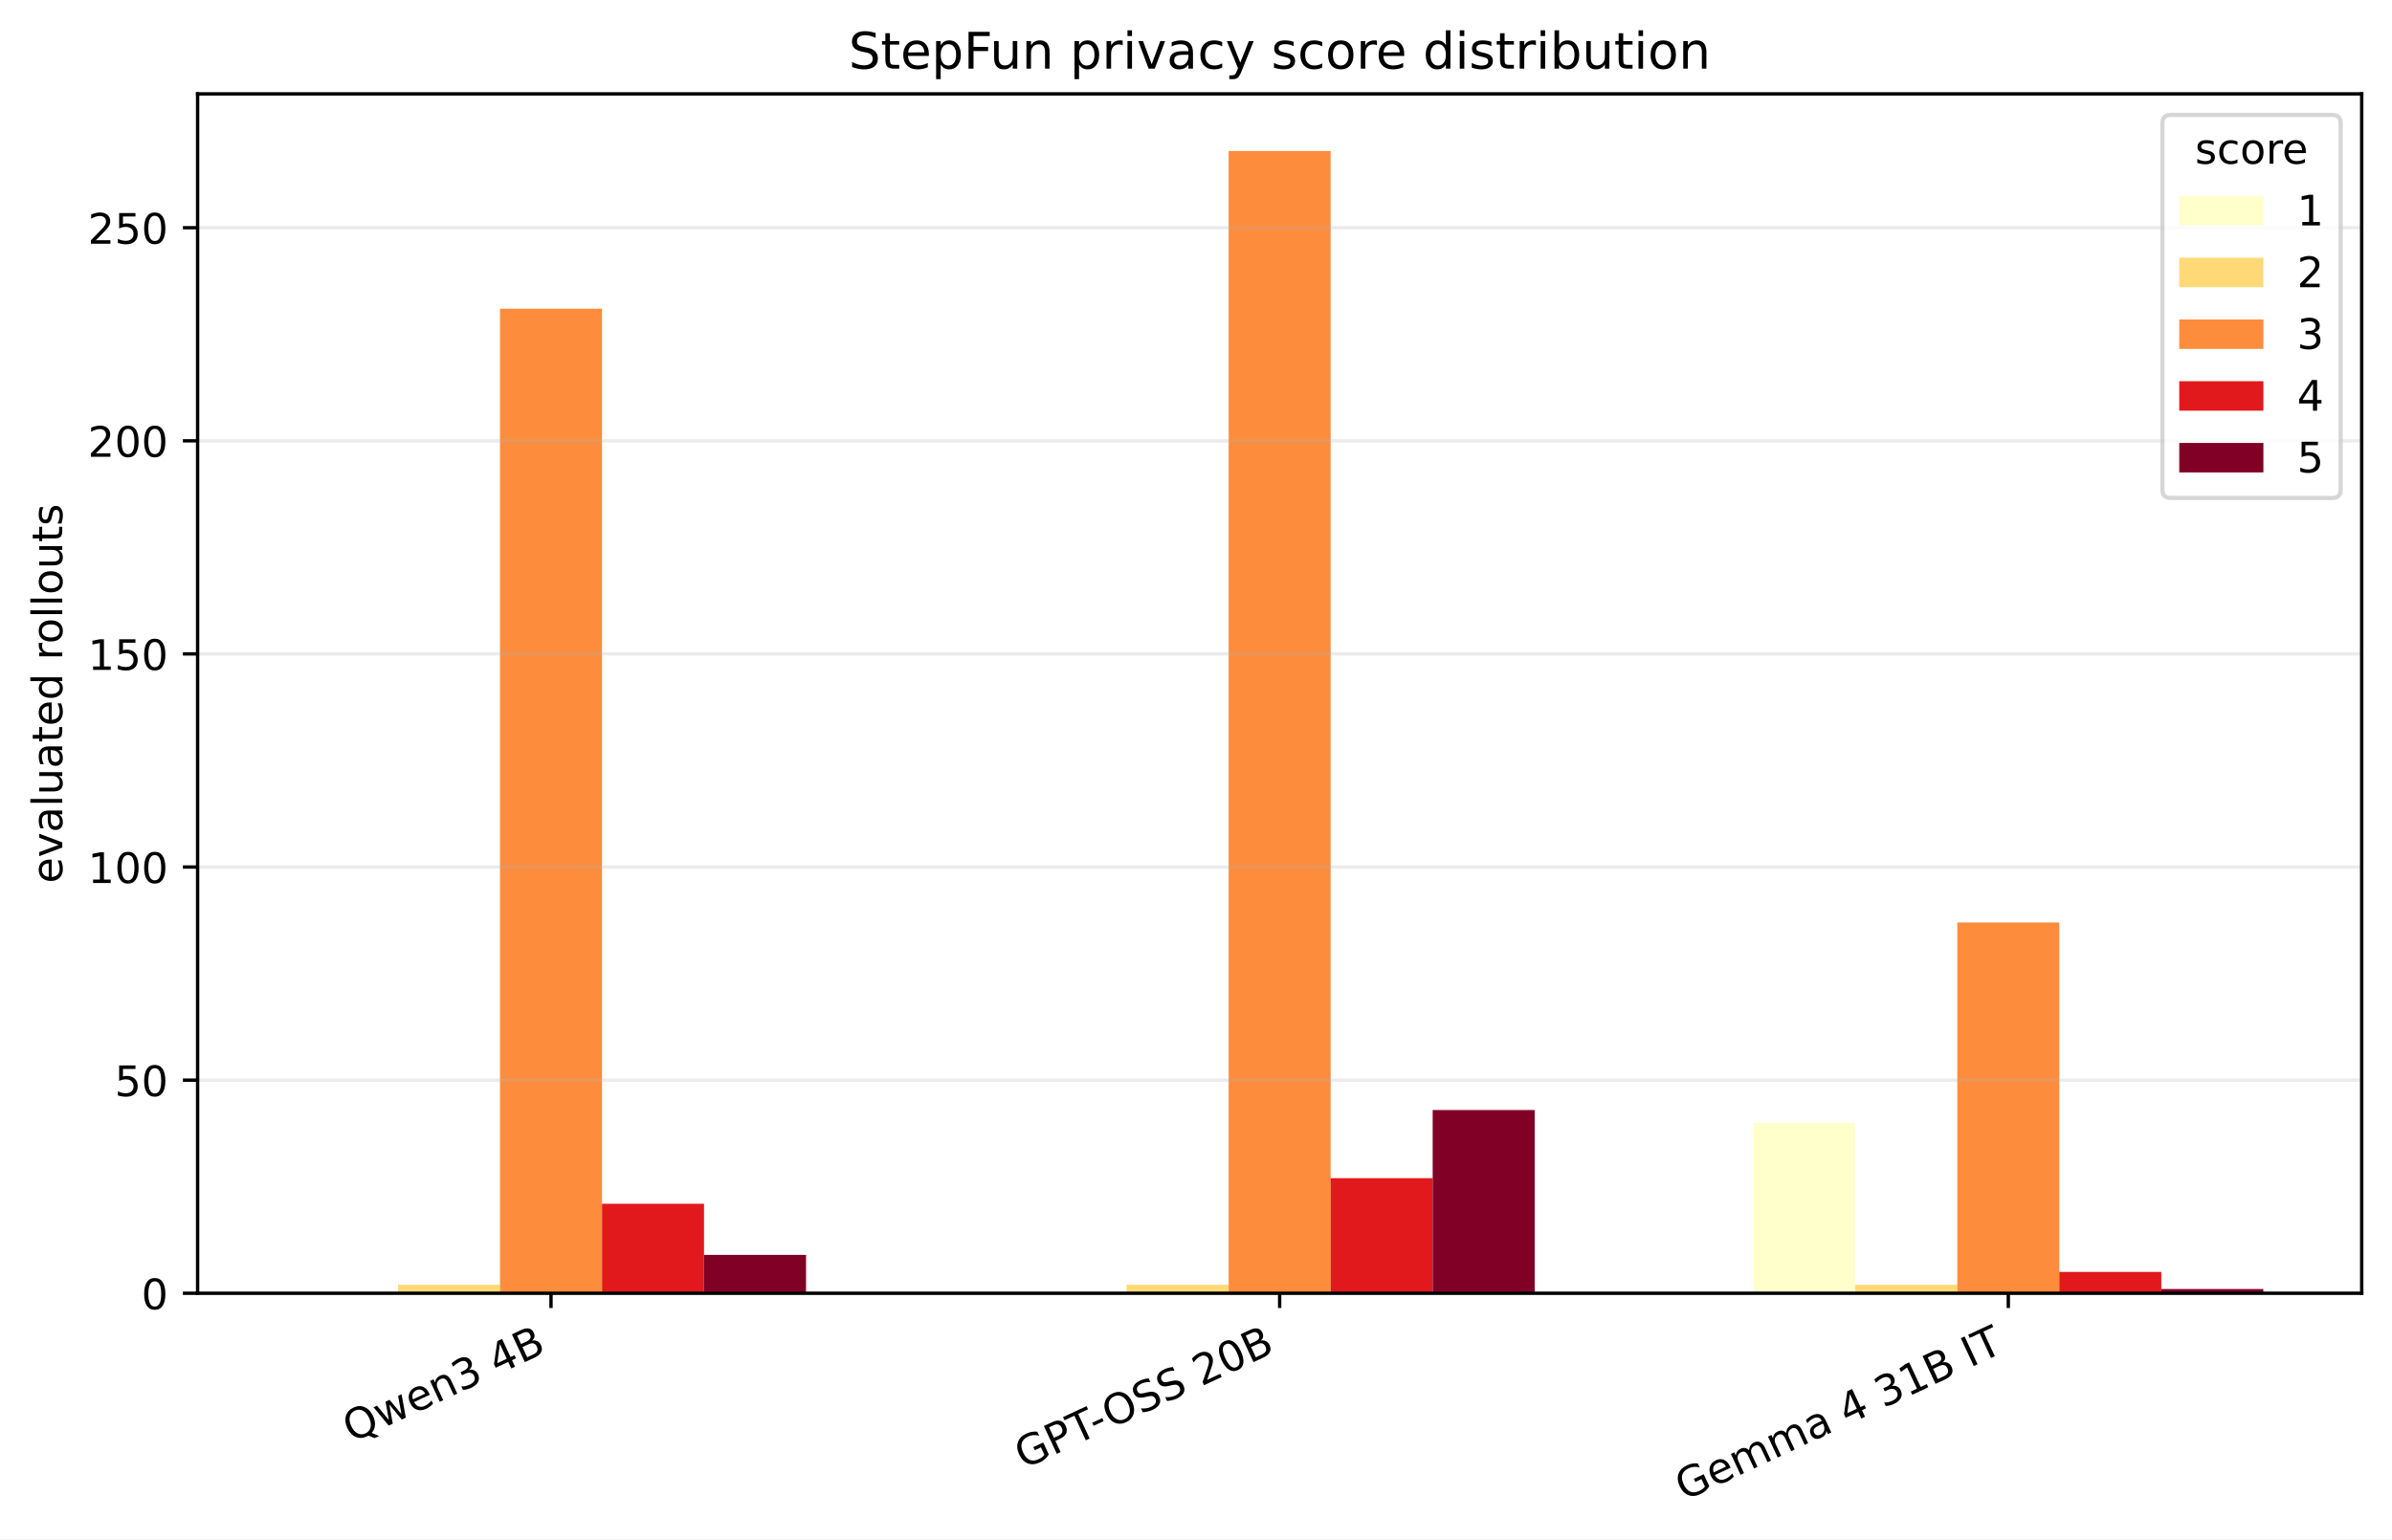
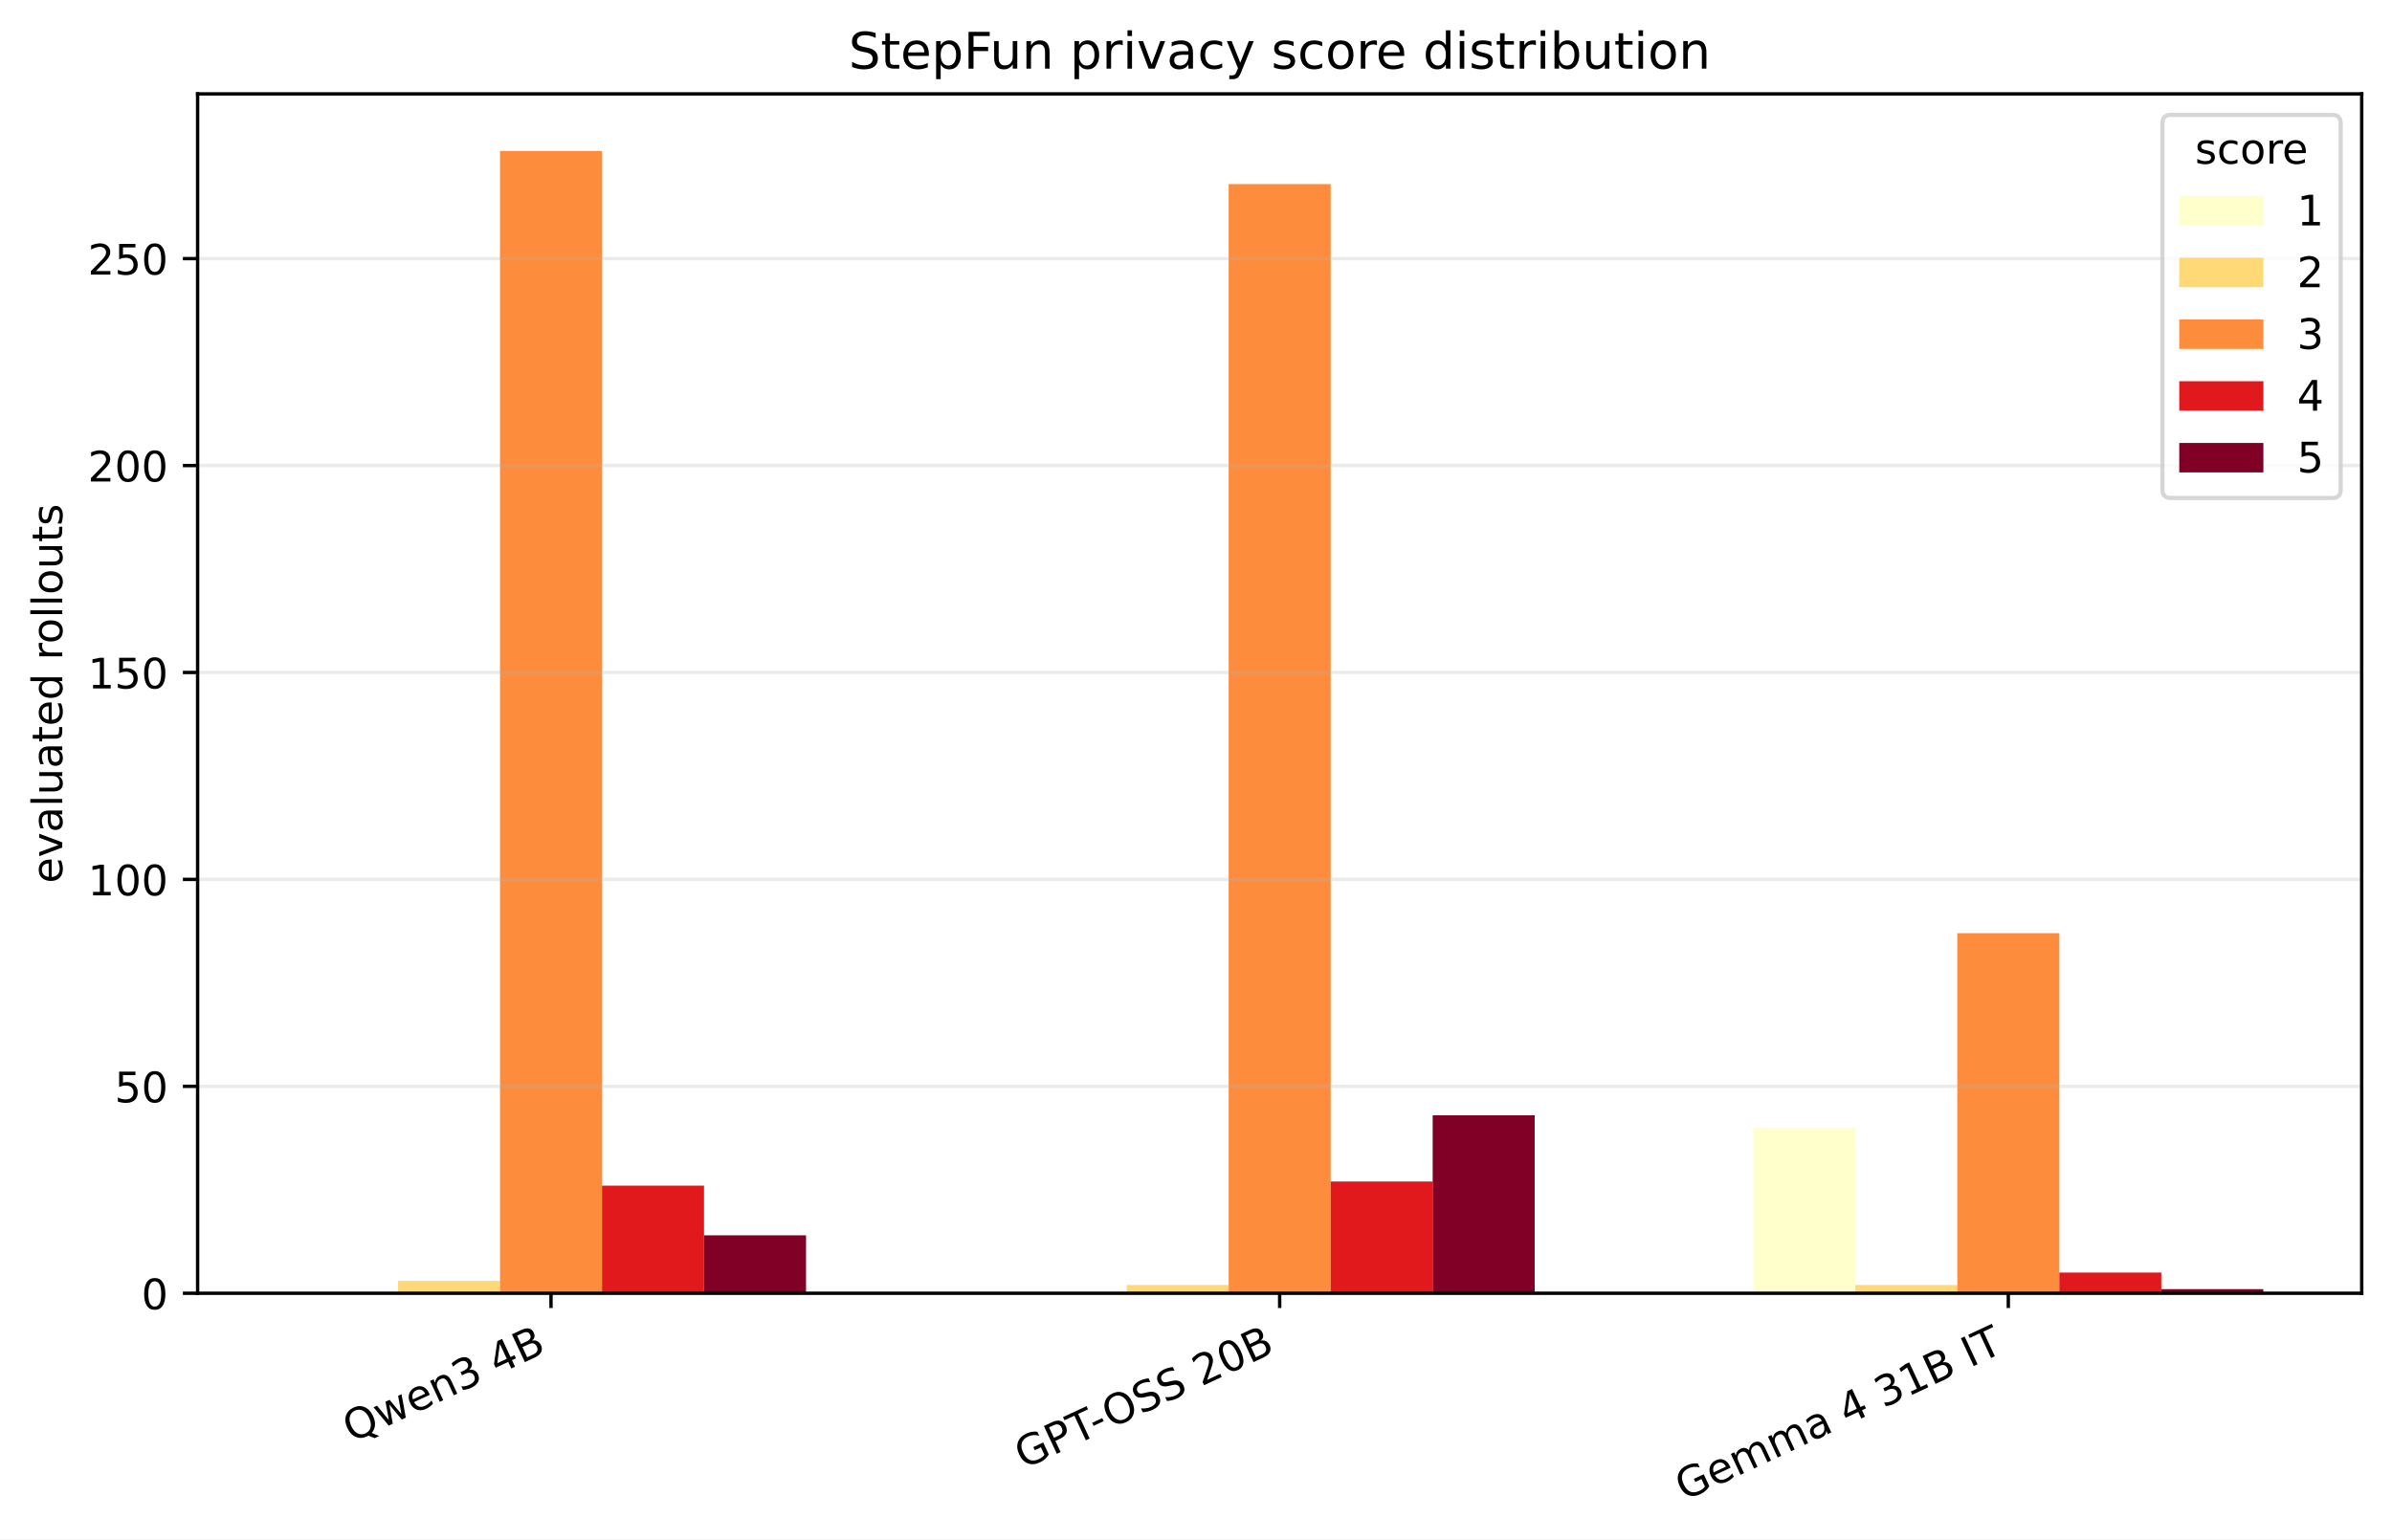
<svg xmlns="http://www.w3.org/2000/svg" xmlns:xlink="http://www.w3.org/1999/xlink" width="568.496pt" height="365.946pt" viewBox="0 0 568.496 365.946" version="1.1">
  <defs>
    <style type="text/css">*{stroke-linejoin: round; stroke-linecap: butt}</style>
  </defs>
  <g id="figure_1">
    <g id="patch_1">
      <path d="M 0 365.946 L 568.496 365.946 L 568.496 0 L 0 0 z " style="fill: #ffffff" />
    </g>
    <g id="axes_1">
      <g id="patch_2">
        <path d="M 46.966 307.453 L 561.296 307.453 L 561.296 22.318 L 46.966 22.318 z " style="fill: #ffffff" />
      </g>
      <g id="patch_3">
-         <path d="M 70.344 307.453 L 94.589 307.453 L 94.589 307.453 L 70.344 307.453 z " clip-path="url(#pff0e01bd58)" style="fill: #ffffcc" />
+         <path d="M 70.344 307.453 L 94.589 307.453 L 94.589 307.453 L 70.344 307.453 z " clip-path="url(#p6da17248ff)" style="fill: #ffffcc" />
      </g>
      <g id="patch_4">
-         <path d="M 243.519 307.453 L 267.764 307.453 L 267.764 307.453 L 243.519 307.453 z " clip-path="url(#pff0e01bd58)" style="fill: #ffffcc" />
+         <path d="M 243.519 307.453 L 267.764 307.453 L 267.764 307.453 L 243.519 307.453 z " clip-path="url(#p6da17248ff)" style="fill: #ffffcc" />
      </g>
      <g id="patch_5">
-         <path d="M 416.694 307.453 L 440.939 307.453 L 440.939 266.922 L 416.694 266.922 z " clip-path="url(#pff0e01bd58)" style="fill: #ffffcc" />
+         <path d="M 416.694 307.453 L 440.939 307.453 L 440.939 268.097 L 416.694 268.097 z " clip-path="url(#p6da17248ff)" style="fill: #ffffcc" />
      </g>
      <g id="patch_6">
-         <path d="M 94.589 307.453 L 118.833 307.453 L 118.833 305.427 L 94.589 305.427 z " clip-path="url(#pff0e01bd58)" style="fill: #fed976" />
+         <path d="M 94.589 307.453 L 118.833 307.453 L 118.833 304.502 L 94.589 304.502 z " clip-path="url(#p6da17248ff)" style="fill: #fed976" />
      </g>
      <g id="patch_7">
-         <path d="M 267.764 307.453 L 292.008 307.453 L 292.008 305.427 L 267.764 305.427 z " clip-path="url(#pff0e01bd58)" style="fill: #fed976" />
+         <path d="M 267.764 307.453 L 292.008 307.453 L 292.008 305.486 L 267.764 305.486 z " clip-path="url(#p6da17248ff)" style="fill: #fed976" />
      </g>
      <g id="patch_8">
-         <path d="M 440.939 307.453 L 465.183 307.453 L 465.183 305.427 L 440.939 305.427 z " clip-path="url(#pff0e01bd58)" style="fill: #fed976" />
+         <path d="M 440.939 307.453 L 465.183 307.453 L 465.183 305.486 L 440.939 305.486 z " clip-path="url(#p6da17248ff)" style="fill: #fed976" />
      </g>
      <g id="patch_9">
-         <path d="M 118.833 307.453 L 143.078 307.453 L 143.078 73.387 L 118.833 73.387 z " clip-path="url(#pff0e01bd58)" style="fill: #fd8c3c" />
+         <path d="M 118.833 307.453 L 143.078 307.453 L 143.078 35.896 L 118.833 35.896 z " clip-path="url(#p6da17248ff)" style="fill: #fd8c3c" />
      </g>
      <g id="patch_10">
-         <path d="M 292.008 307.453 L 316.253 307.453 L 316.253 35.896 L 292.008 35.896 z " clip-path="url(#pff0e01bd58)" style="fill: #fd8c3c" />
+         <path d="M 292.008 307.453 L 316.253 307.453 L 316.253 43.767 L 292.008 43.767 z " clip-path="url(#p6da17248ff)" style="fill: #fd8c3c" />
      </g>
      <g id="patch_11">
-         <path d="M 465.183 307.453 L 489.428 307.453 L 489.428 219.299 L 465.183 219.299 z " clip-path="url(#pff0e01bd58)" style="fill: #fd8c3c" />
+         <path d="M 465.183 307.453 L 489.428 307.453 L 489.428 221.854 L 465.183 221.854 z " clip-path="url(#p6da17248ff)" style="fill: #fd8c3c" />
      </g>
      <g id="patch_12">
-         <path d="M 143.078 307.453 L 167.322 307.453 L 167.322 286.175 L 143.078 286.175 z " clip-path="url(#pff0e01bd58)" style="fill: #e2191c" />
+         <path d="M 143.078 307.453 L 167.322 307.453 L 167.322 281.872 L 143.078 281.872 z " clip-path="url(#p6da17248ff)" style="fill: #e2191c" />
      </g>
      <g id="patch_13">
-         <path d="M 316.253 307.453 L 340.497 307.453 L 340.497 280.095 L 316.253 280.095 z " clip-path="url(#pff0e01bd58)" style="fill: #e2191c" />
+         <path d="M 316.253 307.453 L 340.497 307.453 L 340.497 280.888 L 316.253 280.888 z " clip-path="url(#p6da17248ff)" style="fill: #e2191c" />
      </g>
      <g id="patch_14">
-         <path d="M 489.428 307.453 L 513.672 307.453 L 513.672 302.387 L 489.428 302.387 z " clip-path="url(#pff0e01bd58)" style="fill: #e2191c" />
+         <path d="M 489.428 307.453 L 513.672 307.453 L 513.672 302.534 L 489.428 302.534 z " clip-path="url(#p6da17248ff)" style="fill: #e2191c" />
      </g>
      <g id="patch_15">
-         <path d="M 167.322 307.453 L 191.567 307.453 L 191.567 298.334 L 167.322 298.334 z " clip-path="url(#pff0e01bd58)" style="fill: #800026" />
+         <path d="M 167.322 307.453 L 191.567 307.453 L 191.567 293.679 L 167.322 293.679 z " clip-path="url(#p6da17248ff)" style="fill: #800026" />
      </g>
      <g id="patch_16">
-         <path d="M 340.497 307.453 L 364.742 307.453 L 364.742 263.883 L 340.497 263.883 z " clip-path="url(#pff0e01bd58)" style="fill: #800026" />
+         <path d="M 340.497 307.453 L 364.742 307.453 L 364.742 265.145 L 340.497 265.145 z " clip-path="url(#p6da17248ff)" style="fill: #800026" />
      </g>
      <g id="patch_17">
-         <path d="M 513.672 307.453 L 537.917 307.453 L 537.917 306.44 L 513.672 306.44 z " clip-path="url(#pff0e01bd58)" style="fill: #800026" />
+         <path d="M 513.672 307.453 L 537.917 307.453 L 537.917 306.469 L 513.672 306.469 z " clip-path="url(#p6da17248ff)" style="fill: #800026" />
      </g>
      <g id="matplotlib.axis_1">
        <g id="xtick_1">
          <g id="line2d_1">
            <defs>
-               <path id="m7616bde19e" d="M 0 0 L 0 3.5 " style="stroke: #000000; stroke-width: 0.8" />
+               <path id="m480acd76f0" d="M 0 0 L 0 3.5 " style="stroke: #000000; stroke-width: 0.8" />
            </defs>
            <g>
-               <use xlink:href="#m7616bde19e" x="130.956" y="307.453" style="stroke: #000000; stroke-width: 0.8" />
+               <use xlink:href="#m480acd76f0" x="130.956" y="307.453" style="stroke: #000000; stroke-width: 0.8" />
            </g>
          </g>
          <g id="text_1">
            <g transform="translate(83.57879 343.0221) rotate(-25) scale(0.1 -0.1)">
              <defs>
                <path id="DejaVuSans-51" d="M 2522 4238 Q 1834 4238 1429 3725 Q 1025 3213 1025 2328 Q 1025 1447 1429 934 Q 1834 422 2522 422 Q 3209 422 3611 934 Q 4013 1447 4013 2328 Q 4013 3213 3611 3725 Q 3209 4238 2522 4238 z M 3406 84 L 4238 -825 L 3475 -825 L 2784 -78 Q 2681 -84 2626 -87 Q 2572 -91 2522 -91 Q 1538 -91 948 567 Q 359 1225 359 2328 Q 359 3434 948 4092 Q 1538 4750 2522 4750 Q 3503 4750 4090 4092 Q 4678 3434 4678 2328 Q 4678 1516 4351 937 Q 4025 359 3406 84 z " transform="scale(0.015625)" />
                <path id="DejaVuSans-77" d="M 269 3500 L 844 3500 L 1563 769 L 2278 3500 L 2956 3500 L 3675 769 L 4391 3500 L 4966 3500 L 4050 0 L 3372 0 L 2619 2869 L 1863 0 L 1184 0 L 269 3500 z " transform="scale(0.015625)" />
                <path id="DejaVuSans-65" d="M 3597 1894 L 3597 1613 L 953 1613 Q 991 1019 1311 708 Q 1631 397 2203 397 Q 2534 397 2845 478 Q 3156 559 3463 722 L 3463 178 Q 3153 47 2828 -22 Q 2503 -91 2169 -91 Q 1331 -91 842 396 Q 353 884 353 1716 Q 353 2575 817 3079 Q 1281 3584 2069 3584 Q 2775 3584 3186 3129 Q 3597 2675 3597 1894 z M 3022 2063 Q 3016 2534 2758 2815 Q 2500 3097 2075 3097 Q 1594 3097 1305 2825 Q 1016 2553 972 2059 L 3022 2063 z " transform="scale(0.015625)" />
                <path id="DejaVuSans-6e" d="M 3513 2113 L 3513 0 L 2938 0 L 2938 2094 Q 2938 2591 2744 2837 Q 2550 3084 2163 3084 Q 1697 3084 1428 2787 Q 1159 2491 1159 1978 L 1159 0 L 581 0 L 581 3500 L 1159 3500 L 1159 2956 Q 1366 3272 1645 3428 Q 1925 3584 2291 3584 Q 2894 3584 3203 3211 Q 3513 2838 3513 2113 z " transform="scale(0.015625)" />
                <path id="DejaVuSans-33" d="M 2597 2516 Q 3050 2419 3304 2112 Q 3559 1806 3559 1356 Q 3559 666 3084 287 Q 2609 -91 1734 -91 Q 1441 -91 1130 -33 Q 819 25 488 141 L 488 750 Q 750 597 1062 519 Q 1375 441 1716 441 Q 2309 441 2620 675 Q 2931 909 2931 1356 Q 2931 1769 2642 2001 Q 2353 2234 1838 2234 L 1294 2234 L 1294 2753 L 1863 2753 Q 2328 2753 2575 2939 Q 2822 3125 2822 3475 Q 2822 3834 2567 4026 Q 2313 4219 1838 4219 Q 1578 4219 1281 4162 Q 984 4106 628 3988 L 628 4550 Q 988 4650 1302 4700 Q 1616 4750 1894 4750 Q 2613 4750 3031 4423 Q 3450 4097 3450 3541 Q 3450 3153 3228 2886 Q 3006 2619 2597 2516 z " transform="scale(0.015625)" />
                <path id="DejaVuSans-20" transform="scale(0.015625)" />
                <path id="DejaVuSans-34" d="M 2419 4116 L 825 1625 L 2419 1625 L 2419 4116 z M 2253 4666 L 3047 4666 L 3047 1625 L 3713 1625 L 3713 1100 L 3047 1100 L 3047 0 L 2419 0 L 2419 1100 L 313 1100 L 313 1709 L 2253 4666 z " transform="scale(0.015625)" />
                <path id="DejaVuSans-42" d="M 1259 2228 L 1259 519 L 2272 519 Q 2781 519 3026 730 Q 3272 941 3272 1375 Q 3272 1813 3026 2020 Q 2781 2228 2272 2228 L 1259 2228 z M 1259 4147 L 1259 2741 L 2194 2741 Q 2656 2741 2882 2914 Q 3109 3088 3109 3444 Q 3109 3797 2882 3972 Q 2656 4147 2194 4147 L 1259 4147 z M 628 4666 L 2241 4666 Q 2963 4666 3353 4366 Q 3744 4066 3744 3513 Q 3744 3084 3544 2831 Q 3344 2578 2956 2516 Q 3422 2416 3680 2098 Q 3938 1781 3938 1306 Q 3938 681 3513 340 Q 3088 0 2303 0 L 628 0 L 628 4666 z " transform="scale(0.015625)" />
              </defs>
              <use xlink:href="#DejaVuSans-51" />
              <use xlink:href="#DejaVuSans-77" transform="translate(78.71094 0)" />
              <use xlink:href="#DejaVuSans-65" transform="translate(160.498 0)" />
              <use xlink:href="#DejaVuSans-6e" transform="translate(222.0215 0)" />
              <use xlink:href="#DejaVuSans-33" transform="translate(285.4004 0)" />
              <use xlink:href="#DejaVuSans-20" transform="translate(349.0234 0)" />
              <use xlink:href="#DejaVuSans-34" transform="translate(380.8105 0)" />
              <use xlink:href="#DejaVuSans-42" transform="translate(444.4336 0)" />
            </g>
          </g>
        </g>
        <g id="xtick_2">
          <g id="line2d_2">
            <g>
-               <use xlink:href="#m7616bde19e" x="304.131" y="307.453" style="stroke: #000000; stroke-width: 0.8" />
+               <use xlink:href="#m480acd76f0" x="304.131" y="307.453" style="stroke: #000000; stroke-width: 0.8" />
            </g>
          </g>
          <g id="text_2">
            <g transform="translate(243.264 349.3126) rotate(-25) scale(0.1 -0.1)">
              <defs>
                <path id="DejaVuSans-47" d="M 3809 666 L 3809 1919 L 2778 1919 L 2778 2438 L 4434 2438 L 4434 434 Q 4069 175 3628 42 Q 3188 -91 2688 -91 Q 1594 -91 976 548 Q 359 1188 359 2328 Q 359 3472 976 4111 Q 1594 4750 2688 4750 Q 3144 4750 3555 4637 Q 3966 4525 4313 4306 L 4313 3634 Q 3963 3931 3569 4081 Q 3175 4231 2741 4231 Q 1884 4231 1454 3753 Q 1025 3275 1025 2328 Q 1025 1384 1454 906 Q 1884 428 2741 428 Q 3075 428 3337 486 Q 3600 544 3809 666 z " transform="scale(0.015625)" />
                <path id="DejaVuSans-50" d="M 1259 4147 L 1259 2394 L 2053 2394 Q 2494 2394 2734 2622 Q 2975 2850 2975 3272 Q 2975 3691 2734 3919 Q 2494 4147 2053 4147 L 1259 4147 z M 628 4666 L 2053 4666 Q 2838 4666 3239 4311 Q 3641 3956 3641 3272 Q 3641 2581 3239 2228 Q 2838 1875 2053 1875 L 1259 1875 L 1259 0 L 628 0 L 628 4666 z " transform="scale(0.015625)" />
                <path id="DejaVuSans-54" d="M -19 4666 L 3928 4666 L 3928 4134 L 2272 4134 L 2272 0 L 1638 0 L 1638 4134 L -19 4134 L -19 4666 z " transform="scale(0.015625)" />
                <path id="DejaVuSans-2d" d="M 313 2009 L 1997 2009 L 1997 1497 L 313 1497 L 313 2009 z " transform="scale(0.015625)" />
                <path id="DejaVuSans-4f" d="M 2522 4238 Q 1834 4238 1429 3725 Q 1025 3213 1025 2328 Q 1025 1447 1429 934 Q 1834 422 2522 422 Q 3209 422 3611 934 Q 4013 1447 4013 2328 Q 4013 3213 3611 3725 Q 3209 4238 2522 4238 z M 2522 4750 Q 3503 4750 4090 4092 Q 4678 3434 4678 2328 Q 4678 1225 4090 567 Q 3503 -91 2522 -91 Q 1538 -91 948 565 Q 359 1222 359 2328 Q 359 3434 948 4092 Q 1538 4750 2522 4750 z " transform="scale(0.015625)" />
                <path id="DejaVuSans-53" d="M 3425 4513 L 3425 3897 Q 3066 4069 2747 4153 Q 2428 4238 2131 4238 Q 1616 4238 1336 4038 Q 1056 3838 1056 3469 Q 1056 3159 1242 3001 Q 1428 2844 1947 2747 L 2328 2669 Q 3034 2534 3370 2195 Q 3706 1856 3706 1288 Q 3706 609 3251 259 Q 2797 -91 1919 -91 Q 1588 -91 1214 -16 Q 841 59 441 206 L 441 856 Q 825 641 1194 531 Q 1563 422 1919 422 Q 2459 422 2753 634 Q 3047 847 3047 1241 Q 3047 1584 2836 1778 Q 2625 1972 2144 2069 L 1759 2144 Q 1053 2284 737 2584 Q 422 2884 422 3419 Q 422 4038 858 4394 Q 1294 4750 2059 4750 Q 2388 4750 2728 4690 Q 3069 4631 3425 4513 z " transform="scale(0.015625)" />
                <path id="DejaVuSans-32" d="M 1228 531 L 3431 531 L 3431 0 L 469 0 L 469 531 Q 828 903 1448 1529 Q 2069 2156 2228 2338 Q 2531 2678 2651 2914 Q 2772 3150 2772 3378 Q 2772 3750 2511 3984 Q 2250 4219 1831 4219 Q 1534 4219 1204 4116 Q 875 4013 500 3803 L 500 4441 Q 881 4594 1212 4672 Q 1544 4750 1819 4750 Q 2544 4750 2975 4387 Q 3406 4025 3406 3419 Q 3406 3131 3298 2873 Q 3191 2616 2906 2266 Q 2828 2175 2409 1742 Q 1991 1309 1228 531 z " transform="scale(0.015625)" />
                <path id="DejaVuSans-30" d="M 2034 4250 Q 1547 4250 1301 3770 Q 1056 3291 1056 2328 Q 1056 1369 1301 889 Q 1547 409 2034 409 Q 2525 409 2770 889 Q 3016 1369 3016 2328 Q 3016 3291 2770 3770 Q 2525 4250 2034 4250 z M 2034 4750 Q 2819 4750 3233 4129 Q 3647 3509 3647 2328 Q 3647 1150 3233 529 Q 2819 -91 2034 -91 Q 1250 -91 836 529 Q 422 1150 422 2328 Q 422 3509 836 4129 Q 1250 4750 2034 4750 z " transform="scale(0.015625)" />
              </defs>
              <use xlink:href="#DejaVuSans-47" />
              <use xlink:href="#DejaVuSans-50" transform="translate(77.49023 0)" />
              <use xlink:href="#DejaVuSans-54" transform="translate(137.793 0)" />
              <use xlink:href="#DejaVuSans-2d" transform="translate(189.752 0)" />
              <use xlink:href="#DejaVuSans-4f" transform="translate(228.5859 0)" />
              <use xlink:href="#DejaVuSans-53" transform="translate(307.2969 0)" />
              <use xlink:href="#DejaVuSans-53" transform="translate(370.7734 0)" />
              <use xlink:href="#DejaVuSans-20" transform="translate(434.25 0)" />
              <use xlink:href="#DejaVuSans-32" transform="translate(466.0371 0)" />
              <use xlink:href="#DejaVuSans-30" transform="translate(529.6602 0)" />
              <use xlink:href="#DejaVuSans-42" transform="translate(593.2832 0)" />
            </g>
          </g>
        </g>
        <g id="xtick_3">
          <g id="line2d_3">
            <g>
-               <use xlink:href="#m7616bde19e" x="477.306" y="307.453" style="stroke: #000000; stroke-width: 0.8" />
+               <use xlink:href="#m480acd76f0" x="477.306" y="307.453" style="stroke: #000000; stroke-width: 0.8" />
            </g>
          </g>
          <g id="text_3">
            <g transform="translate(400.2502 356.8616) rotate(-25) scale(0.1 -0.1)">
              <defs>
                <path id="DejaVuSans-6d" d="M 3328 2828 Q 3544 3216 3844 3400 Q 4144 3584 4550 3584 Q 5097 3584 5394 3201 Q 5691 2819 5691 2113 L 5691 0 L 5113 0 L 5113 2094 Q 5113 2597 4934 2840 Q 4756 3084 4391 3084 Q 3944 3084 3684 2787 Q 3425 2491 3425 1978 L 3425 0 L 2847 0 L 2847 2094 Q 2847 2600 2669 2842 Q 2491 3084 2119 3084 Q 1678 3084 1418 2786 Q 1159 2488 1159 1978 L 1159 0 L 581 0 L 581 3500 L 1159 3500 L 1159 2956 Q 1356 3278 1631 3431 Q 1906 3584 2284 3584 Q 2666 3584 2933 3390 Q 3200 3197 3328 2828 z " transform="scale(0.015625)" />
                <path id="DejaVuSans-61" d="M 2194 1759 Q 1497 1759 1228 1600 Q 959 1441 959 1056 Q 959 750 1161 570 Q 1363 391 1709 391 Q 2188 391 2477 730 Q 2766 1069 2766 1631 L 2766 1759 L 2194 1759 z M 3341 1997 L 3341 0 L 2766 0 L 2766 531 Q 2569 213 2275 61 Q 1981 -91 1556 -91 Q 1019 -91 701 211 Q 384 513 384 1019 Q 384 1609 779 1909 Q 1175 2209 1959 2209 L 2766 2209 L 2766 2266 Q 2766 2663 2505 2880 Q 2244 3097 1772 3097 Q 1472 3097 1187 3025 Q 903 2953 641 2809 L 641 3341 Q 956 3463 1253 3523 Q 1550 3584 1831 3584 Q 2591 3584 2966 3190 Q 3341 2797 3341 1997 z " transform="scale(0.015625)" />
                <path id="DejaVuSans-31" d="M 794 531 L 1825 531 L 1825 4091 L 703 3866 L 703 4441 L 1819 4666 L 2450 4666 L 2450 531 L 3481 531 L 3481 0 L 794 0 L 794 531 z " transform="scale(0.015625)" />
                <path id="DejaVuSans-49" d="M 628 4666 L 1259 4666 L 1259 0 L 628 0 L 628 4666 z " transform="scale(0.015625)" />
              </defs>
              <use xlink:href="#DejaVuSans-47" />
              <use xlink:href="#DejaVuSans-65" transform="translate(77.49023 0)" />
              <use xlink:href="#DejaVuSans-6d" transform="translate(139.0137 0)" />
              <use xlink:href="#DejaVuSans-6d" transform="translate(236.4258 0)" />
              <use xlink:href="#DejaVuSans-61" transform="translate(333.8379 0)" />
              <use xlink:href="#DejaVuSans-20" transform="translate(395.1172 0)" />
              <use xlink:href="#DejaVuSans-34" transform="translate(426.9043 0)" />
              <use xlink:href="#DejaVuSans-20" transform="translate(490.5273 0)" />
              <use xlink:href="#DejaVuSans-33" transform="translate(522.3145 0)" />
              <use xlink:href="#DejaVuSans-31" transform="translate(585.9375 0)" />
              <use xlink:href="#DejaVuSans-42" transform="translate(649.5605 0)" />
              <use xlink:href="#DejaVuSans-20" transform="translate(718.1641 0)" />
              <use xlink:href="#DejaVuSans-49" transform="translate(749.9512 0)" />
              <use xlink:href="#DejaVuSans-54" transform="translate(779.4434 0)" />
            </g>
          </g>
        </g>
      </g>
      <g id="matplotlib.axis_2">
        <g id="ytick_1">
          <g id="line2d_4">
-             <path d="M 46.966 307.453 L 561.296 307.453 " clip-path="url(#pff0e01bd58)" style="fill: none; stroke: #b0b0b0; stroke-opacity: 0.25; stroke-width: 0.8; stroke-linecap: square" />
+             <path d="M 46.966 307.453 L 561.296 307.453 " clip-path="url(#p6da17248ff)" style="fill: none; stroke: #b0b0b0; stroke-opacity: 0.25; stroke-width: 0.8; stroke-linecap: square" />
          </g>
          <g id="line2d_5">
            <defs>
-               <path id="m507aaa7cf0" d="M 0 0 L -3.5 0 " style="stroke: #000000; stroke-width: 0.8" />
+               <path id="m9048510511" d="M 0 0 L -3.5 0 " style="stroke: #000000; stroke-width: 0.8" />
            </defs>
            <g>
-               <use xlink:href="#m507aaa7cf0" x="46.966" y="307.453" style="stroke: #000000; stroke-width: 0.8" />
+               <use xlink:href="#m9048510511" x="46.966" y="307.453" style="stroke: #000000; stroke-width: 0.8" />
            </g>
          </g>
          <g id="text_4">
            <g transform="translate(33.60312 311.2525) scale(0.1 -0.1)">
              <use xlink:href="#DejaVuSans-30" />
            </g>
          </g>
        </g>
        <g id="ytick_2">
          <g id="line2d_6">
-             <path d="M 46.966 256.79 L 561.296 256.79 " clip-path="url(#pff0e01bd58)" style="fill: none; stroke: #b0b0b0; stroke-opacity: 0.25; stroke-width: 0.8; stroke-linecap: square" />
+             <path d="M 46.966 258.258 L 561.296 258.258 " clip-path="url(#p6da17248ff)" style="fill: none; stroke: #b0b0b0; stroke-opacity: 0.25; stroke-width: 0.8; stroke-linecap: square" />
          </g>
          <g id="line2d_7">
            <g>
-               <use xlink:href="#m507aaa7cf0" x="46.966" y="256.79" style="stroke: #000000; stroke-width: 0.8" />
+               <use xlink:href="#m9048510511" x="46.966" y="258.258" style="stroke: #000000; stroke-width: 0.8" />
            </g>
          </g>
          <g id="text_5">
-             <g transform="translate(27.24063 260.5889) scale(0.1 -0.1)">
+             <g transform="translate(27.24063 262.0574) scale(0.1 -0.1)">
              <defs>
                <path id="DejaVuSans-35" d="M 691 4666 L 3169 4666 L 3169 4134 L 1269 4134 L 1269 2991 Q 1406 3038 1543 3061 Q 1681 3084 1819 3084 Q 2600 3084 3056 2656 Q 3513 2228 3513 1497 Q 3513 744 3044 326 Q 2575 -91 1722 -91 Q 1428 -91 1123 -41 Q 819 9 494 109 L 494 744 Q 775 591 1075 516 Q 1375 441 1709 441 Q 2250 441 2565 725 Q 2881 1009 2881 1497 Q 2881 1984 2565 2268 Q 2250 2553 1709 2553 Q 1456 2553 1204 2497 Q 953 2441 691 2322 L 691 4666 z " transform="scale(0.015625)" />
              </defs>
              <use xlink:href="#DejaVuSans-35" />
              <use xlink:href="#DejaVuSans-30" transform="translate(63.62305 0)" />
            </g>
          </g>
        </g>
        <g id="ytick_3">
          <g id="line2d_8">
-             <path d="M 46.966 206.126 L 561.296 206.126 " clip-path="url(#pff0e01bd58)" style="fill: none; stroke: #b0b0b0; stroke-opacity: 0.25; stroke-width: 0.8; stroke-linecap: square" />
+             <path d="M 46.966 209.063 L 561.296 209.063 " clip-path="url(#p6da17248ff)" style="fill: none; stroke: #b0b0b0; stroke-opacity: 0.25; stroke-width: 0.8; stroke-linecap: square" />
          </g>
          <g id="line2d_9">
            <g>
-               <use xlink:href="#m507aaa7cf0" x="46.966" y="206.126" style="stroke: #000000; stroke-width: 0.8" />
+               <use xlink:href="#m9048510511" x="46.966" y="209.063" style="stroke: #000000; stroke-width: 0.8" />
            </g>
          </g>
          <g id="text_6">
-             <g transform="translate(20.87813 209.9252) scale(0.1 -0.1)">
+             <g transform="translate(20.87813 212.8622) scale(0.1 -0.1)">
              <use xlink:href="#DejaVuSans-31" />
              <use xlink:href="#DejaVuSans-30" transform="translate(63.62305 0)" />
              <use xlink:href="#DejaVuSans-30" transform="translate(127.2461 0)" />
            </g>
          </g>
        </g>
        <g id="ytick_4">
          <g id="line2d_10">
-             <path d="M 46.966 155.462 L 561.296 155.462 " clip-path="url(#pff0e01bd58)" style="fill: none; stroke: #b0b0b0; stroke-opacity: 0.25; stroke-width: 0.8; stroke-linecap: square" />
+             <path d="M 46.966 159.868 L 561.296 159.868 " clip-path="url(#p6da17248ff)" style="fill: none; stroke: #b0b0b0; stroke-opacity: 0.25; stroke-width: 0.8; stroke-linecap: square" />
          </g>
          <g id="line2d_11">
            <g>
-               <use xlink:href="#m507aaa7cf0" x="46.966" y="155.462" style="stroke: #000000; stroke-width: 0.8" />
+               <use xlink:href="#m9048510511" x="46.966" y="159.868" style="stroke: #000000; stroke-width: 0.8" />
            </g>
          </g>
          <g id="text_7">
-             <g transform="translate(20.87813 159.2615) scale(0.1 -0.1)">
+             <g transform="translate(20.87813 163.667) scale(0.1 -0.1)">
              <use xlink:href="#DejaVuSans-31" />
              <use xlink:href="#DejaVuSans-35" transform="translate(63.62305 0)" />
              <use xlink:href="#DejaVuSans-30" transform="translate(127.2461 0)" />
            </g>
          </g>
        </g>
        <g id="ytick_5">
          <g id="line2d_12">
-             <path d="M 46.966 104.799 L 561.296 104.799 " clip-path="url(#pff0e01bd58)" style="fill: none; stroke: #b0b0b0; stroke-opacity: 0.25; stroke-width: 0.8; stroke-linecap: square" />
+             <path d="M 46.966 110.673 L 561.296 110.673 " clip-path="url(#p6da17248ff)" style="fill: none; stroke: #b0b0b0; stroke-opacity: 0.25; stroke-width: 0.8; stroke-linecap: square" />
          </g>
          <g id="line2d_13">
            <g>
-               <use xlink:href="#m507aaa7cf0" x="46.966" y="104.799" style="stroke: #000000; stroke-width: 0.8" />
+               <use xlink:href="#m9048510511" x="46.966" y="110.673" style="stroke: #000000; stroke-width: 0.8" />
            </g>
          </g>
          <g id="text_8">
-             <g transform="translate(20.87813 108.5978) scale(0.1 -0.1)">
+             <g transform="translate(20.87813 114.4719) scale(0.1 -0.1)">
              <use xlink:href="#DejaVuSans-32" />
              <use xlink:href="#DejaVuSans-30" transform="translate(63.62305 0)" />
              <use xlink:href="#DejaVuSans-30" transform="translate(127.2461 0)" />
            </g>
          </g>
        </g>
        <g id="ytick_6">
          <g id="line2d_14">
-             <path d="M 46.966 54.135 L 561.296 54.135 " clip-path="url(#pff0e01bd58)" style="fill: none; stroke: #b0b0b0; stroke-opacity: 0.25; stroke-width: 0.8; stroke-linecap: square" />
+             <path d="M 46.966 61.477 L 561.296 61.477 " clip-path="url(#p6da17248ff)" style="fill: none; stroke: #b0b0b0; stroke-opacity: 0.25; stroke-width: 0.8; stroke-linecap: square" />
          </g>
          <g id="line2d_15">
            <g>
-               <use xlink:href="#m507aaa7cf0" x="46.966" y="54.135" style="stroke: #000000; stroke-width: 0.8" />
+               <use xlink:href="#m9048510511" x="46.966" y="61.477" style="stroke: #000000; stroke-width: 0.8" />
            </g>
          </g>
          <g id="text_9">
-             <g transform="translate(20.87813 57.93414) scale(0.1 -0.1)">
+             <g transform="translate(20.87813 65.2767) scale(0.1 -0.1)">
              <use xlink:href="#DejaVuSans-32" />
              <use xlink:href="#DejaVuSans-35" transform="translate(63.62305 0)" />
              <use xlink:href="#DejaVuSans-30" transform="translate(127.2461 0)" />
            </g>
          </g>
        </g>
        <g id="text_10">
          <g transform="translate(14.79844 209.981) rotate(-90) scale(0.1 -0.1)">
            <defs>
              <path id="DejaVuSans-76" d="M 191 3500 L 800 3500 L 1894 563 L 2988 3500 L 3597 3500 L 2284 0 L 1503 0 L 191 3500 z " transform="scale(0.015625)" />
              <path id="DejaVuSans-6c" d="M 603 4863 L 1178 4863 L 1178 0 L 603 0 L 603 4863 z " transform="scale(0.015625)" />
              <path id="DejaVuSans-75" d="M 544 1381 L 544 3500 L 1119 3500 L 1119 1403 Q 1119 906 1312 657 Q 1506 409 1894 409 Q 2359 409 2629 706 Q 2900 1003 2900 1516 L 2900 3500 L 3475 3500 L 3475 0 L 2900 0 L 2900 538 Q 2691 219 2414 64 Q 2138 -91 1772 -91 Q 1169 -91 856 284 Q 544 659 544 1381 z M 1991 3584 L 1991 3584 z " transform="scale(0.015625)" />
              <path id="DejaVuSans-74" d="M 1172 4494 L 1172 3500 L 2356 3500 L 2356 3053 L 1172 3053 L 1172 1153 Q 1172 725 1289 603 Q 1406 481 1766 481 L 2356 481 L 2356 0 L 1766 0 Q 1100 0 847 248 Q 594 497 594 1153 L 594 3053 L 172 3053 L 172 3500 L 594 3500 L 594 4494 L 1172 4494 z " transform="scale(0.015625)" />
              <path id="DejaVuSans-64" d="M 2906 2969 L 2906 4863 L 3481 4863 L 3481 0 L 2906 0 L 2906 525 Q 2725 213 2448 61 Q 2172 -91 1784 -91 Q 1150 -91 751 415 Q 353 922 353 1747 Q 353 2572 751 3078 Q 1150 3584 1784 3584 Q 2172 3584 2448 3432 Q 2725 3281 2906 2969 z M 947 1747 Q 947 1113 1208 752 Q 1469 391 1925 391 Q 2381 391 2643 752 Q 2906 1113 2906 1747 Q 2906 2381 2643 2742 Q 2381 3103 1925 3103 Q 1469 3103 1208 2742 Q 947 2381 947 1747 z " transform="scale(0.015625)" />
              <path id="DejaVuSans-72" d="M 2631 2963 Q 2534 3019 2420 3045 Q 2306 3072 2169 3072 Q 1681 3072 1420 2755 Q 1159 2438 1159 1844 L 1159 0 L 581 0 L 581 3500 L 1159 3500 L 1159 2956 Q 1341 3275 1631 3429 Q 1922 3584 2338 3584 Q 2397 3584 2469 3576 Q 2541 3569 2628 3553 L 2631 2963 z " transform="scale(0.015625)" />
              <path id="DejaVuSans-6f" d="M 1959 3097 Q 1497 3097 1228 2736 Q 959 2375 959 1747 Q 959 1119 1226 758 Q 1494 397 1959 397 Q 2419 397 2687 759 Q 2956 1122 2956 1747 Q 2956 2369 2687 2733 Q 2419 3097 1959 3097 z M 1959 3584 Q 2709 3584 3137 3096 Q 3566 2609 3566 1747 Q 3566 888 3137 398 Q 2709 -91 1959 -91 Q 1206 -91 779 398 Q 353 888 353 1747 Q 353 2609 779 3096 Q 1206 3584 1959 3584 z " transform="scale(0.015625)" />
              <path id="DejaVuSans-73" d="M 2834 3397 L 2834 2853 Q 2591 2978 2328 3040 Q 2066 3103 1784 3103 Q 1356 3103 1142 2972 Q 928 2841 928 2578 Q 928 2378 1081 2264 Q 1234 2150 1697 2047 L 1894 2003 Q 2506 1872 2764 1633 Q 3022 1394 3022 966 Q 3022 478 2636 193 Q 2250 -91 1575 -91 Q 1294 -91 989 -36 Q 684 19 347 128 L 347 722 Q 666 556 975 473 Q 1284 391 1588 391 Q 1994 391 2212 530 Q 2431 669 2431 922 Q 2431 1156 2273 1281 Q 2116 1406 1581 1522 L 1381 1569 Q 847 1681 609 1914 Q 372 2147 372 2553 Q 372 3047 722 3315 Q 1072 3584 1716 3584 Q 2034 3584 2315 3537 Q 2597 3491 2834 3397 z " transform="scale(0.015625)" />
            </defs>
            <use xlink:href="#DejaVuSans-65" />
            <use xlink:href="#DejaVuSans-76" transform="translate(61.52344 0)" />
            <use xlink:href="#DejaVuSans-61" transform="translate(120.7031 0)" />
            <use xlink:href="#DejaVuSans-6c" transform="translate(181.9824 0)" />
            <use xlink:href="#DejaVuSans-75" transform="translate(209.7656 0)" />
            <use xlink:href="#DejaVuSans-61" transform="translate(273.1445 0)" />
            <use xlink:href="#DejaVuSans-74" transform="translate(334.4238 0)" />
            <use xlink:href="#DejaVuSans-65" transform="translate(373.6328 0)" />
            <use xlink:href="#DejaVuSans-64" transform="translate(435.1562 0)" />
            <use xlink:href="#DejaVuSans-20" transform="translate(498.6328 0)" />
            <use xlink:href="#DejaVuSans-72" transform="translate(530.4199 0)" />
            <use xlink:href="#DejaVuSans-6f" transform="translate(569.2832 0)" />
            <use xlink:href="#DejaVuSans-6c" transform="translate(630.4648 0)" />
            <use xlink:href="#DejaVuSans-6c" transform="translate(658.248 0)" />
            <use xlink:href="#DejaVuSans-6f" transform="translate(686.0312 0)" />
            <use xlink:href="#DejaVuSans-75" transform="translate(747.2129 0)" />
            <use xlink:href="#DejaVuSans-74" transform="translate(810.5918 0)" />
            <use xlink:href="#DejaVuSans-73" transform="translate(849.8008 0)" />
          </g>
        </g>
      </g>
      <g id="patch_18">
        <path d="M 46.966 307.453 L 46.966 22.318 " style="fill: none; stroke: #000000; stroke-width: 0.8; stroke-linejoin: miter; stroke-linecap: square" />
      </g>
      <g id="patch_19">
        <path d="M 561.296 307.453 L 561.296 22.318 " style="fill: none; stroke: #000000; stroke-width: 0.8; stroke-linejoin: miter; stroke-linecap: square" />
      </g>
      <g id="patch_20">
        <path d="M 46.966 307.453 L 561.296 307.453 " style="fill: none; stroke: #000000; stroke-width: 0.8; stroke-linejoin: miter; stroke-linecap: square" />
      </g>
      <g id="patch_21">
        <path d="M 46.966 22.318 L 561.296 22.318 " style="fill: none; stroke: #000000; stroke-width: 0.8; stroke-linejoin: miter; stroke-linecap: square" />
      </g>
      <g id="text_11">
        <g transform="translate(201.69 16.31812) scale(0.12 -0.12)">
          <defs>
            <path id="DejaVuSans-70" d="M 1159 525 L 1159 -1331 L 581 -1331 L 581 3500 L 1159 3500 L 1159 2969 Q 1341 3281 1617 3432 Q 1894 3584 2278 3584 Q 2916 3584 3314 3078 Q 3713 2572 3713 1747 Q 3713 922 3314 415 Q 2916 -91 2278 -91 Q 1894 -91 1617 61 Q 1341 213 1159 525 z M 3116 1747 Q 3116 2381 2855 2742 Q 2594 3103 2138 3103 Q 1681 3103 1420 2742 Q 1159 2381 1159 1747 Q 1159 1113 1420 752 Q 1681 391 2138 391 Q 2594 391 2855 752 Q 3116 1113 3116 1747 z " transform="scale(0.015625)" />
            <path id="DejaVuSans-46" d="M 628 4666 L 3309 4666 L 3309 4134 L 1259 4134 L 1259 2759 L 3109 2759 L 3109 2228 L 1259 2228 L 1259 0 L 628 0 L 628 4666 z " transform="scale(0.015625)" />
            <path id="DejaVuSans-69" d="M 603 3500 L 1178 3500 L 1178 0 L 603 0 L 603 3500 z M 603 4863 L 1178 4863 L 1178 4134 L 603 4134 L 603 4863 z " transform="scale(0.015625)" />
            <path id="DejaVuSans-63" d="M 3122 3366 L 3122 2828 Q 2878 2963 2633 3030 Q 2388 3097 2138 3097 Q 1578 3097 1268 2742 Q 959 2388 959 1747 Q 959 1106 1268 751 Q 1578 397 2138 397 Q 2388 397 2633 464 Q 2878 531 3122 666 L 3122 134 Q 2881 22 2623 -34 Q 2366 -91 2075 -91 Q 1284 -91 818 406 Q 353 903 353 1747 Q 353 2603 823 3093 Q 1294 3584 2113 3584 Q 2378 3584 2631 3529 Q 2884 3475 3122 3366 z " transform="scale(0.015625)" />
            <path id="DejaVuSans-79" d="M 2059 -325 Q 1816 -950 1584 -1140 Q 1353 -1331 966 -1331 L 506 -1331 L 506 -850 L 844 -850 Q 1081 -850 1212 -737 Q 1344 -625 1503 -206 L 1606 56 L 191 3500 L 800 3500 L 1894 763 L 2988 3500 L 3597 3500 L 2059 -325 z " transform="scale(0.015625)" />
            <path id="DejaVuSans-62" d="M 3116 1747 Q 3116 2381 2855 2742 Q 2594 3103 2138 3103 Q 1681 3103 1420 2742 Q 1159 2381 1159 1747 Q 1159 1113 1420 752 Q 1681 391 2138 391 Q 2594 391 2855 752 Q 3116 1113 3116 1747 z M 1159 2969 Q 1341 3281 1617 3432 Q 1894 3584 2278 3584 Q 2916 3584 3314 3078 Q 3713 2572 3713 1747 Q 3713 922 3314 415 Q 2916 -91 2278 -91 Q 1894 -91 1617 61 Q 1341 213 1159 525 L 1159 0 L 581 0 L 581 4863 L 1159 4863 L 1159 2969 z " transform="scale(0.015625)" />
          </defs>
          <use xlink:href="#DejaVuSans-53" />
          <use xlink:href="#DejaVuSans-74" transform="translate(63.47656 0)" />
          <use xlink:href="#DejaVuSans-65" transform="translate(102.6855 0)" />
          <use xlink:href="#DejaVuSans-70" transform="translate(164.209 0)" />
          <use xlink:href="#DejaVuSans-46" transform="translate(227.6855 0)" />
          <use xlink:href="#DejaVuSans-75" transform="translate(279.7051 0)" />
          <use xlink:href="#DejaVuSans-6e" transform="translate(343.084 0)" />
          <use xlink:href="#DejaVuSans-20" transform="translate(406.4629 0)" />
          <use xlink:href="#DejaVuSans-70" transform="translate(438.25 0)" />
          <use xlink:href="#DejaVuSans-72" transform="translate(501.7266 0)" />
          <use xlink:href="#DejaVuSans-69" transform="translate(542.8398 0)" />
          <use xlink:href="#DejaVuSans-76" transform="translate(570.623 0)" />
          <use xlink:href="#DejaVuSans-61" transform="translate(629.8027 0)" />
          <use xlink:href="#DejaVuSans-63" transform="translate(691.082 0)" />
          <use xlink:href="#DejaVuSans-79" transform="translate(746.0625 0)" />
          <use xlink:href="#DejaVuSans-20" transform="translate(805.2422 0)" />
          <use xlink:href="#DejaVuSans-73" transform="translate(837.0293 0)" />
          <use xlink:href="#DejaVuSans-63" transform="translate(889.1289 0)" />
          <use xlink:href="#DejaVuSans-6f" transform="translate(944.1094 0)" />
          <use xlink:href="#DejaVuSans-72" transform="translate(1005.291 0)" />
          <use xlink:href="#DejaVuSans-65" transform="translate(1044.154 0)" />
          <use xlink:href="#DejaVuSans-20" transform="translate(1105.678 0)" />
          <use xlink:href="#DejaVuSans-64" transform="translate(1137.465 0)" />
          <use xlink:href="#DejaVuSans-69" transform="translate(1200.941 0)" />
          <use xlink:href="#DejaVuSans-73" transform="translate(1228.725 0)" />
          <use xlink:href="#DejaVuSans-74" transform="translate(1280.824 0)" />
          <use xlink:href="#DejaVuSans-72" transform="translate(1320.033 0)" />
          <use xlink:href="#DejaVuSans-69" transform="translate(1361.146 0)" />
          <use xlink:href="#DejaVuSans-62" transform="translate(1388.93 0)" />
          <use xlink:href="#DejaVuSans-75" transform="translate(1452.406 0)" />
          <use xlink:href="#DejaVuSans-74" transform="translate(1515.785 0)" />
          <use xlink:href="#DejaVuSans-69" transform="translate(1554.994 0)" />
          <use xlink:href="#DejaVuSans-6f" transform="translate(1582.777 0)" />
          <use xlink:href="#DejaVuSans-6e" transform="translate(1643.959 0)" />
        </g>
      </g>
      <g id="legend_1">
        <g id="patch_22">
          <path d="M 515.933 118.387 L 554.296 118.387 Q 556.296 118.387 556.296 116.387 L 556.296 29.318 Q 556.296 27.318 554.296 27.318 L 515.933 27.318 Q 513.933 27.318 513.933 29.318 L 513.933 116.387 Q 513.933 118.387 515.933 118.387 z " style="fill: #ffffff; opacity: 0.8; stroke: #cccccc; stroke-linejoin: miter" />
        </g>
        <g id="text_12">
          <g transform="translate(521.6816 38.91656) scale(0.1 -0.1)">
            <use xlink:href="#DejaVuSans-73" />
            <use xlink:href="#DejaVuSans-63" transform="translate(52.09961 0)" />
            <use xlink:href="#DejaVuSans-6f" transform="translate(107.0801 0)" />
            <use xlink:href="#DejaVuSans-72" transform="translate(168.2617 0)" />
            <use xlink:href="#DejaVuSans-65" transform="translate(207.125 0)" />
          </g>
        </g>
        <g id="patch_23">
          <path d="M 517.933 53.595 L 537.933 53.595 L 537.933 46.595 L 517.933 46.595 z " style="fill: #ffffcc" />
        </g>
        <g id="text_13">
          <g transform="translate(545.9331 53.59469) scale(0.1 -0.1)">
            <use xlink:href="#DejaVuSans-31" />
          </g>
        </g>
        <g id="patch_24">
          <path d="M 517.933 68.273 L 537.933 68.273 L 537.933 61.273 L 517.933 61.273 z " style="fill: #fed976" />
        </g>
        <g id="text_14">
          <g transform="translate(545.9331 68.27281) scale(0.1 -0.1)">
            <use xlink:href="#DejaVuSans-32" />
          </g>
        </g>
        <g id="patch_25">
          <path d="M 517.933 82.951 L 537.933 82.951 L 537.933 75.951 L 517.933 75.951 z " style="fill: #fd8c3c" />
        </g>
        <g id="text_15">
          <g transform="translate(545.9331 82.95094) scale(0.1 -0.1)">
            <use xlink:href="#DejaVuSans-33" />
          </g>
        </g>
        <g id="patch_26">
          <path d="M 517.933 97.629 L 537.933 97.629 L 537.933 90.629 L 517.933 90.629 z " style="fill: #e2191c" />
        </g>
        <g id="text_16">
          <g transform="translate(545.9331 97.62906) scale(0.1 -0.1)">
            <use xlink:href="#DejaVuSans-34" />
          </g>
        </g>
        <g id="patch_27">
          <path d="M 517.933 112.307 L 537.933 112.307 L 537.933 105.307 L 517.933 105.307 z " style="fill: #800026" />
        </g>
        <g id="text_17">
          <g transform="translate(545.9331 112.3072) scale(0.1 -0.1)">
            <use xlink:href="#DejaVuSans-35" />
          </g>
        </g>
      </g>
    </g>
  </g>
  <defs>
-     <clipPath id="pff0e01bd58">
+     <clipPath id="p6da17248ff">
      <rect x="46.966" y="22.318" width="514.33" height="285.135" />
    </clipPath>
  </defs>
</svg>
